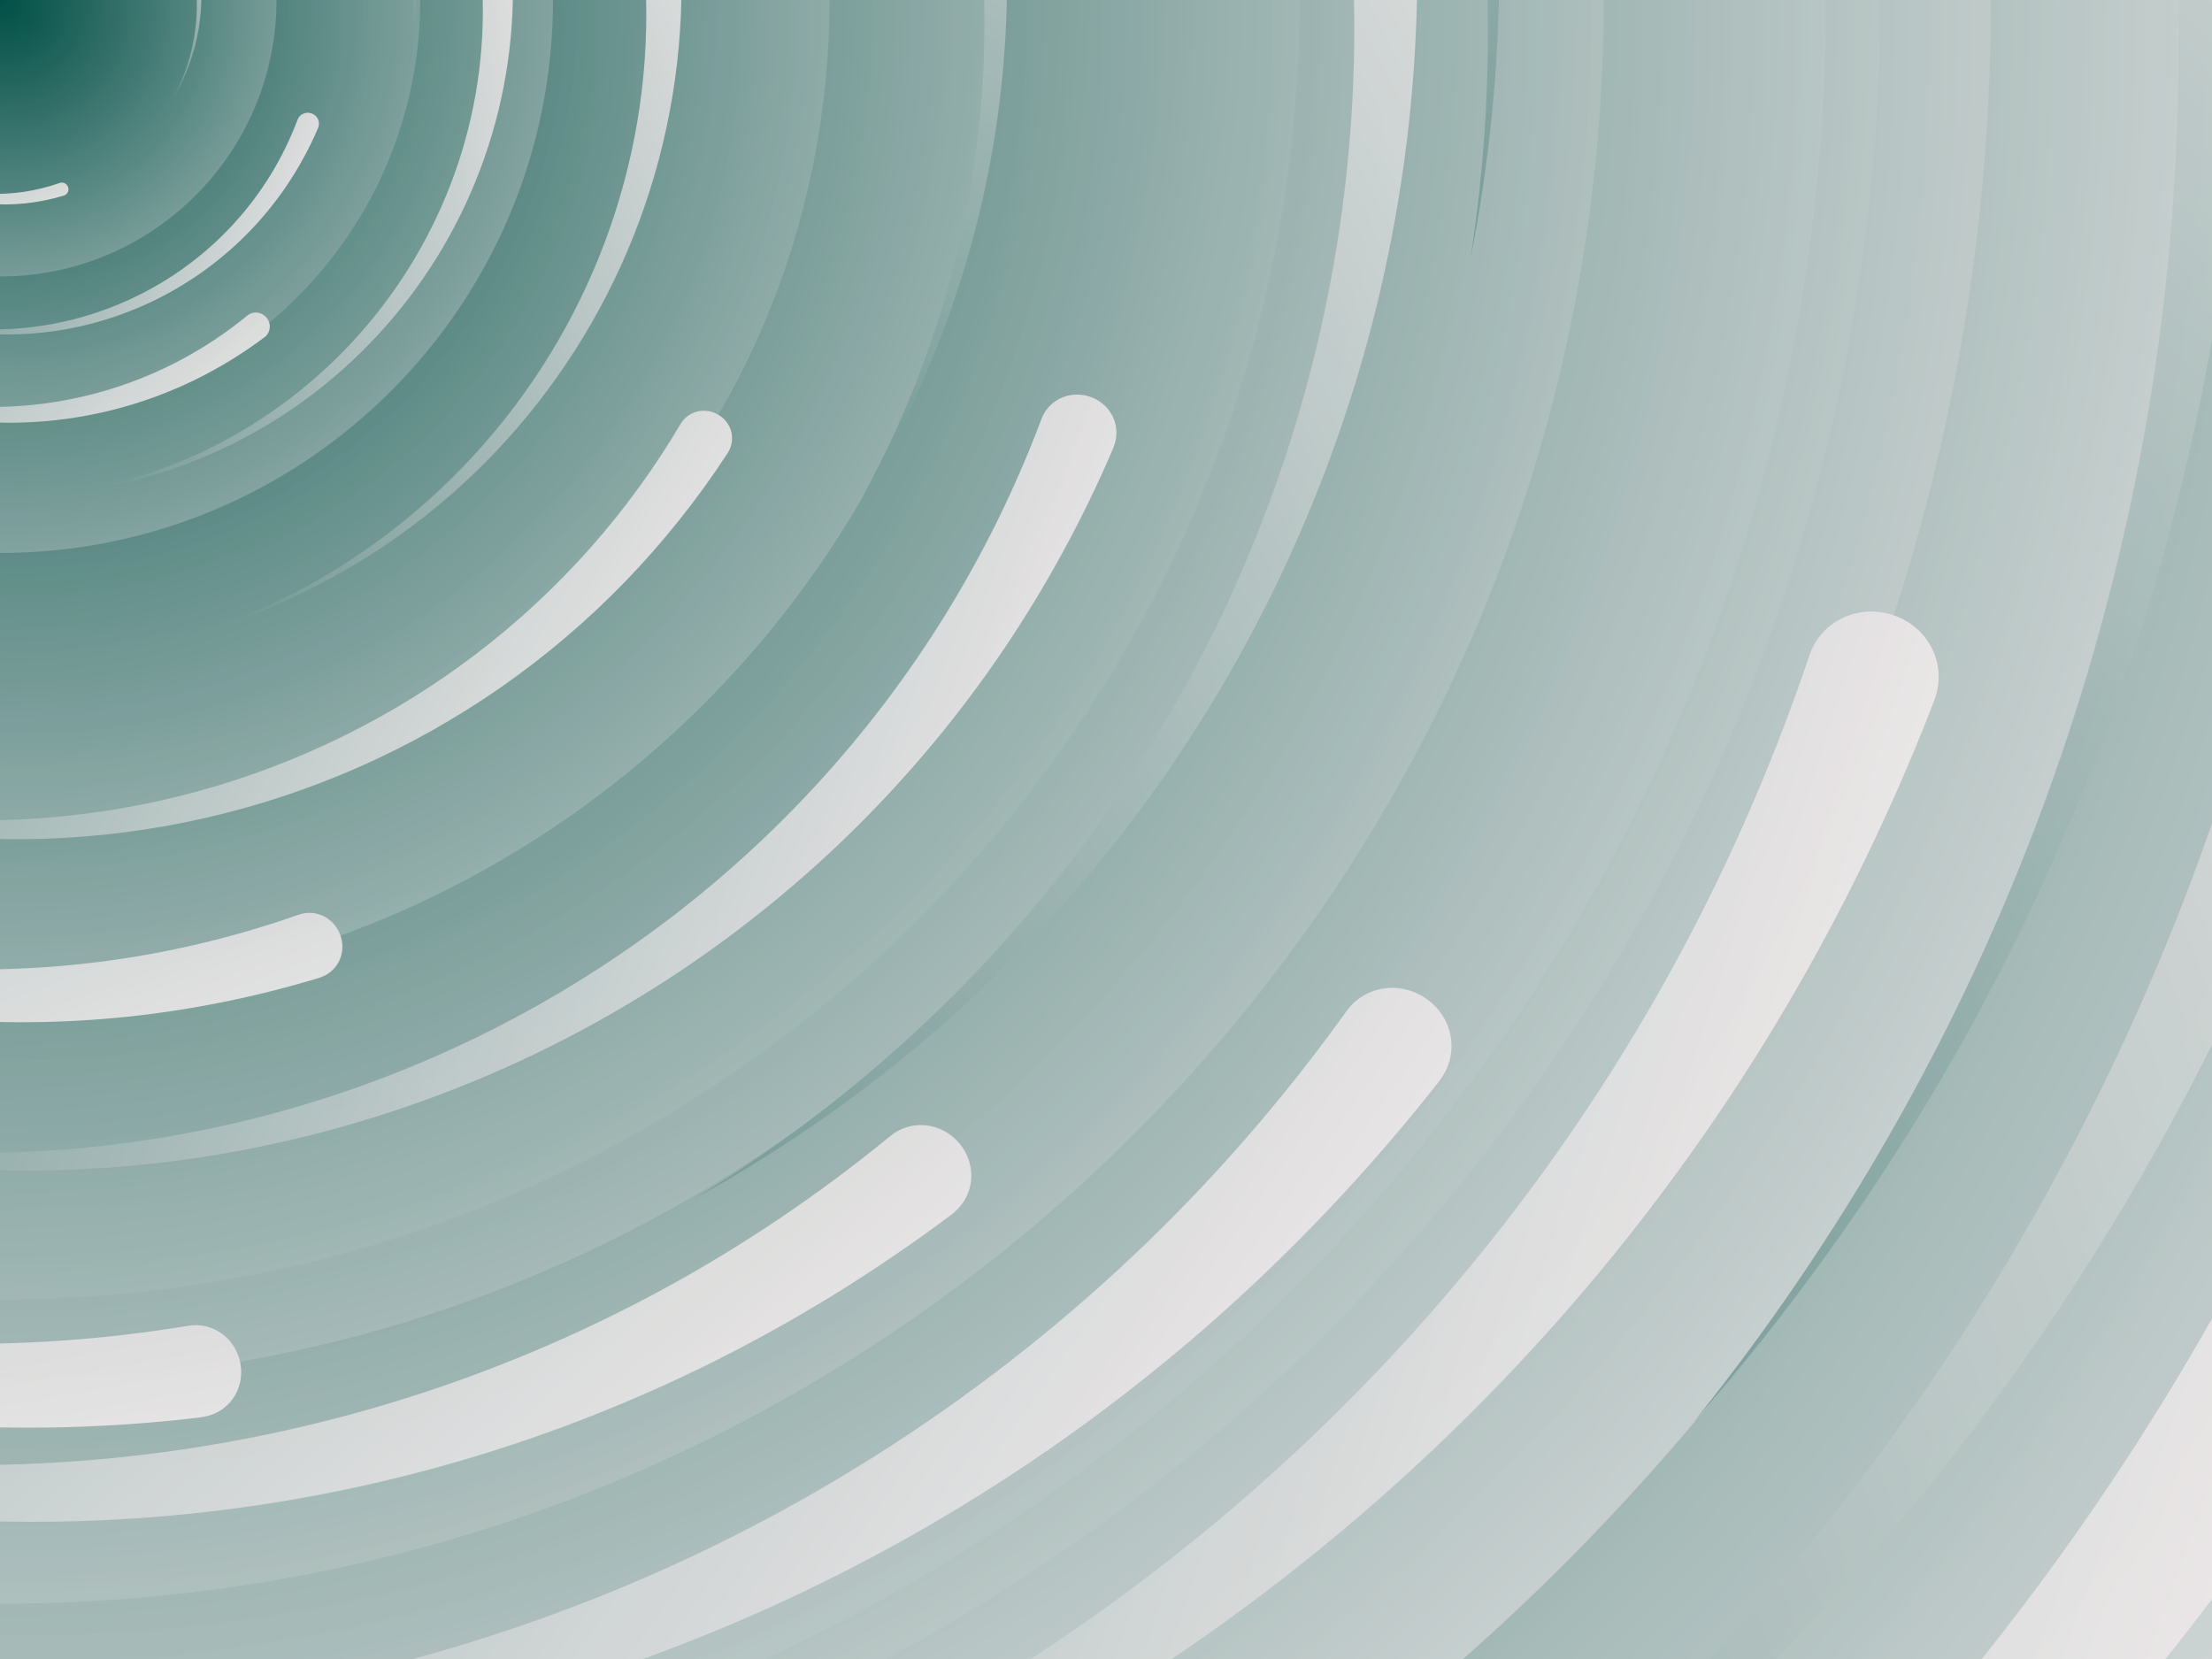
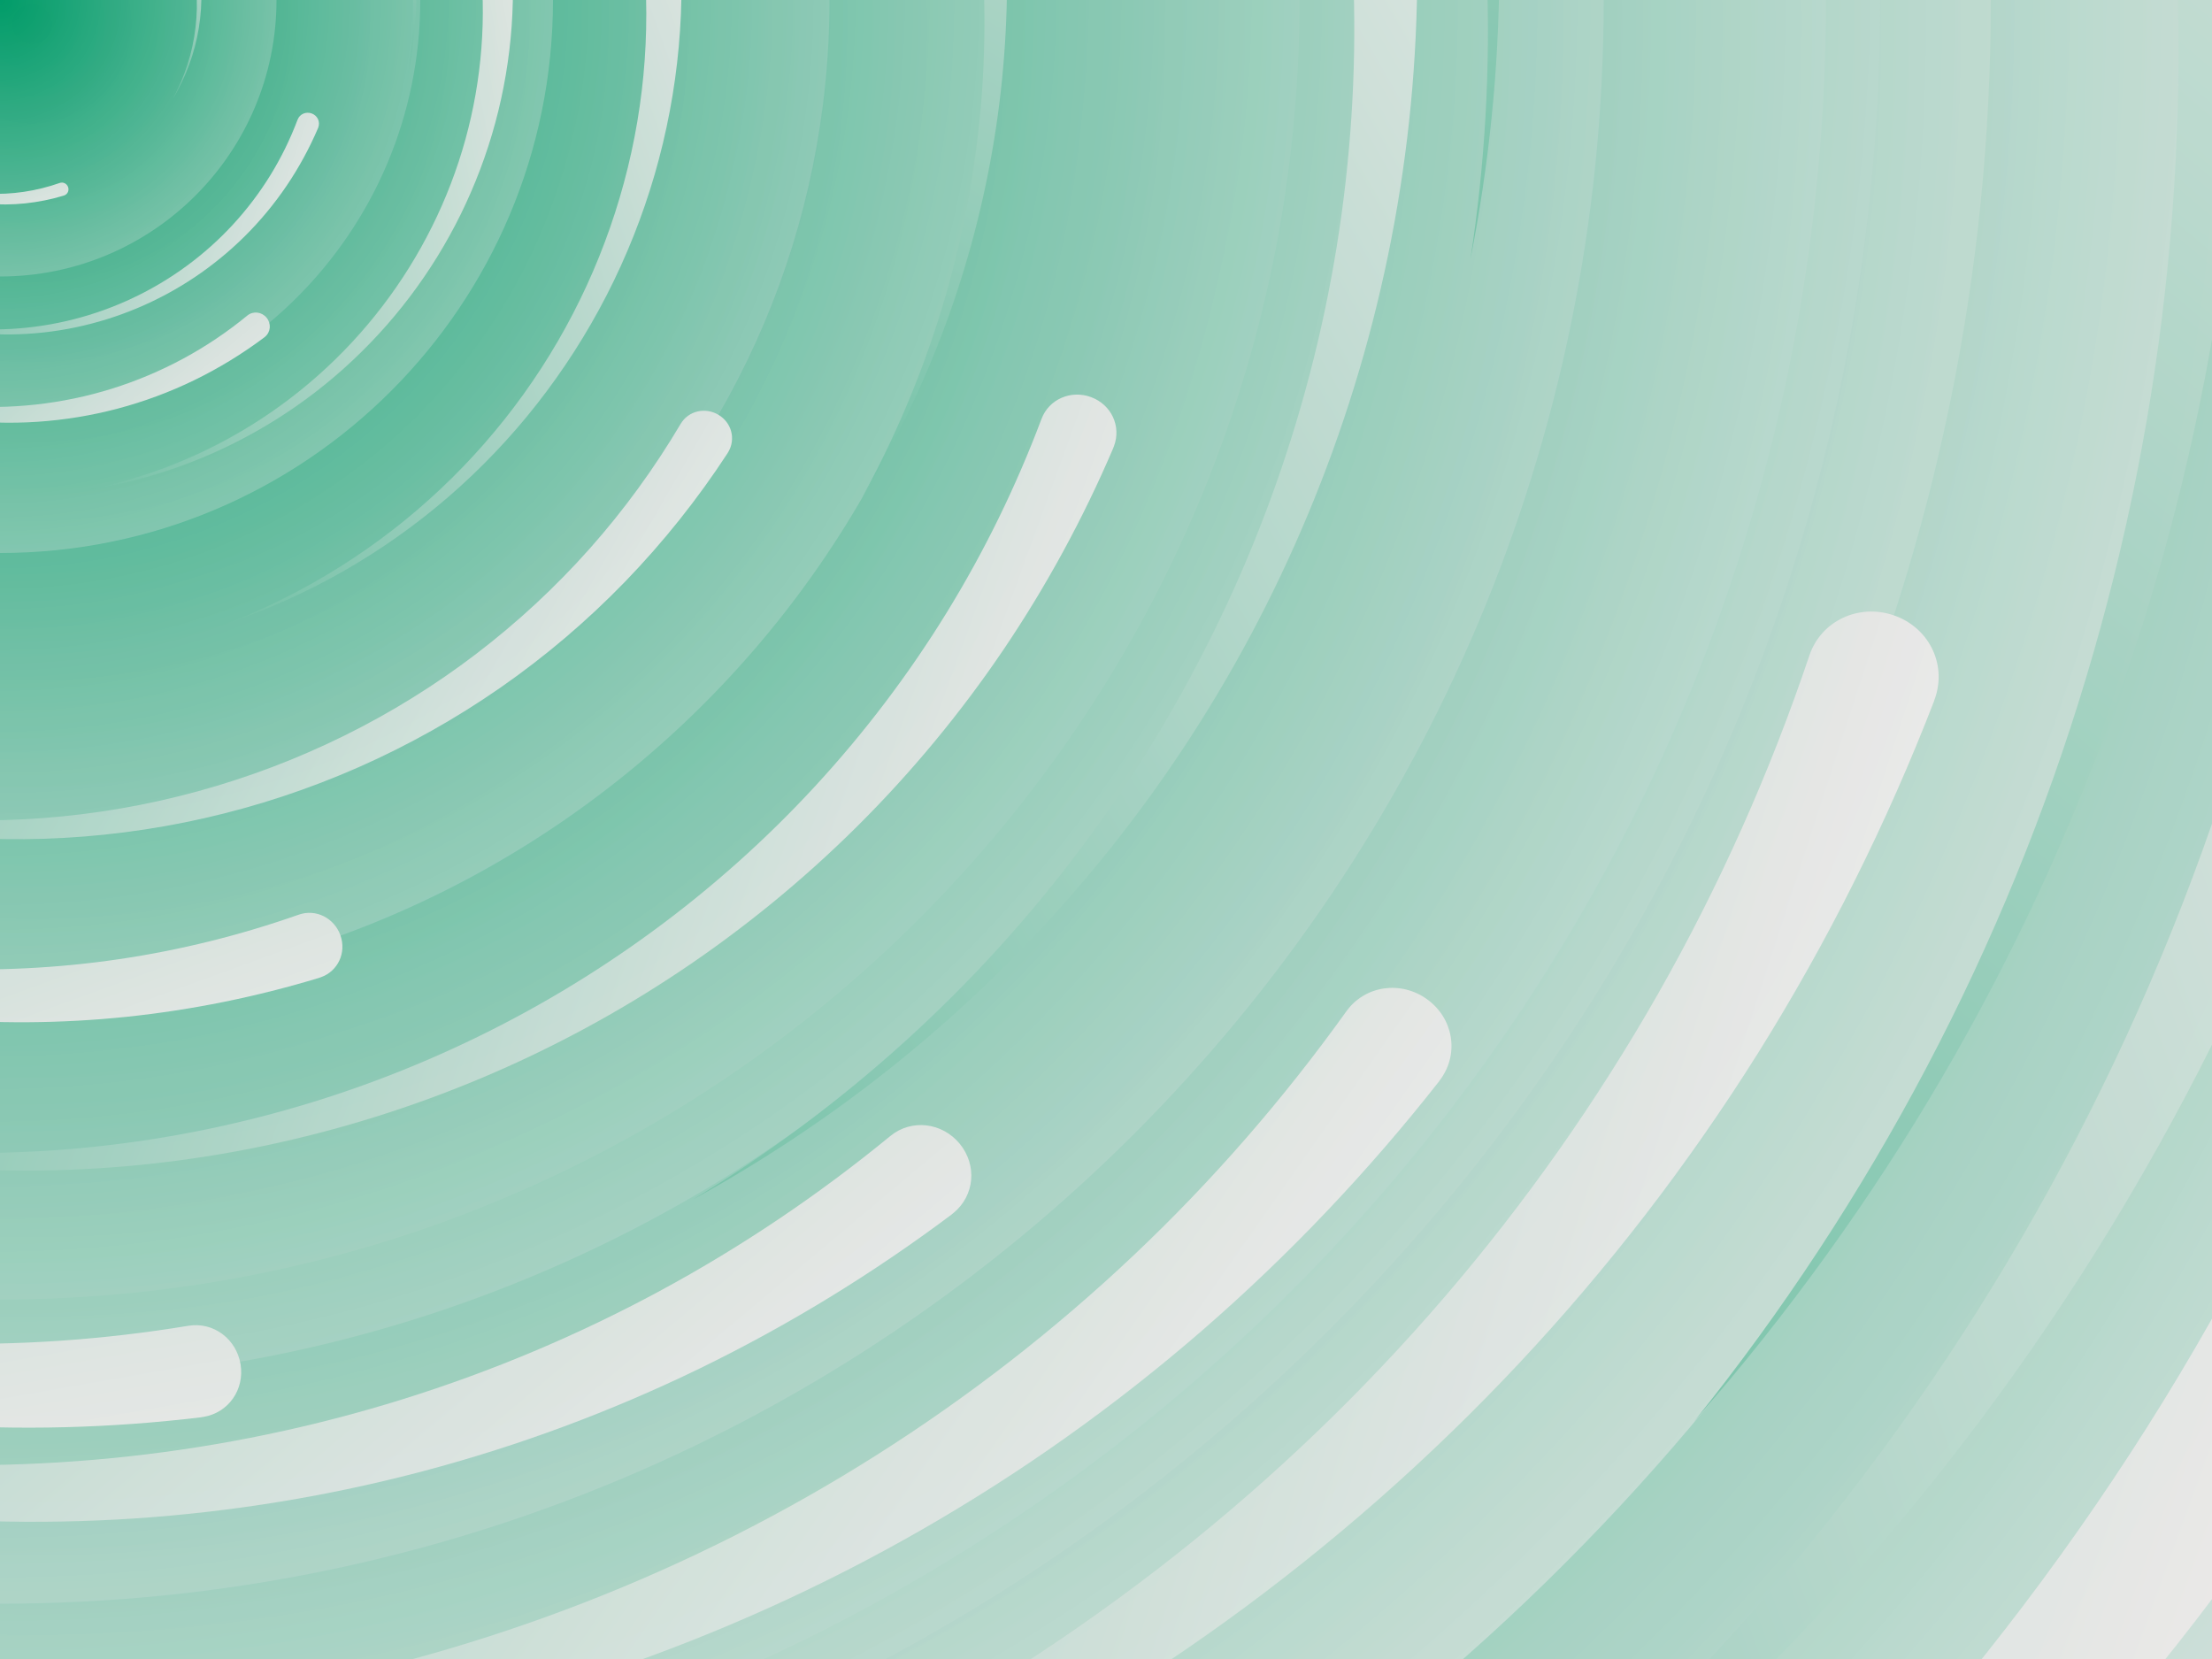
<svg xmlns="http://www.w3.org/2000/svg" viewBox="0 0 2000 1500">
  <rect fill="#F3ECED" width="2000" height="1500" />
  <defs>
    <radialGradient id="a" gradientUnits="objectBoundingBox">
-       <stop offset="0" stop-color="#004F46" />
+       <stop offset="0" stop-color="#009B68" />
      <stop offset="1" stop-color="#F3ECED" />
    </radialGradient>
    <linearGradient id="b" gradientUnits="userSpaceOnUse" x1="0" y1="750" x2="1550" y2="750">
-       <stop offset="0" stop-color="#7a9e9a" />
+       <stop offset="0" stop-color="#7ac4ab" />
      <stop offset="1" stop-color="#F3ECED" />
    </linearGradient>
    <path id="s" fill="url(#b)" d="M1549.2 51.6c-5.4 99.1-20.2 197.6-44.2 293.6c-24.1 96-57.4 189.4-99.3 278.6c-41.9 89.2-92.4 174.1-150.3 253.3c-58 79.2-123.4 152.6-195.1 219c-71.7 66.4-149.6 125.8-232.2 177.2c-82.7 51.4-170.1 94.7-260.7 129.1c-90.6 34.4-184.4 60-279.5 76.3C192.6 1495 96.1 1502 0 1500c96.1-2.1 191.8-13.3 285.4-33.6c93.6-20.2 185-49.5 272.5-87.2c87.6-37.7 171.3-83.8 249.6-137.3c78.4-53.5 151.5-114.5 217.9-181.7c66.5-67.2 126.4-140.7 178.6-218.9c52.3-78.3 96.9-161.4 133-247.9c36.1-86.5 63.8-176.2 82.6-267.6c18.8-91.4 28.6-184.4 29.6-277.4c0.3-27.6 23.2-48.7 50.8-48.4s49.5 21.8 49.2 49.5c0 0.7 0 1.3-0.1 2L1549.2 51.6z" />
    <g id="g">
      <use href="#s" transform="scale(0.12) rotate(60)" />
      <use href="#s" transform="scale(0.2) rotate(10)" />
      <use href="#s" transform="scale(0.25) rotate(40)" />
      <use href="#s" transform="scale(0.3) rotate(-20)" />
      <use href="#s" transform="scale(0.4) rotate(-30)" />
      <use href="#s" transform="scale(0.5) rotate(20)" />
      <use href="#s" transform="scale(0.6) rotate(60)" />
      <use href="#s" transform="scale(0.7) rotate(10)" />
      <use href="#s" transform="scale(0.835) rotate(-40)" />
      <use href="#s" transform="scale(0.9) rotate(40)" />
      <use href="#s" transform="scale(1.05) rotate(25)" />
      <use href="#s" transform="scale(1.2) rotate(8)" />
      <use href="#s" transform="scale(1.333) rotate(-60)" />
      <use href="#s" transform="scale(1.45) rotate(-30)" />
      <use href="#s" transform="scale(1.6) rotate(10)" />
    </g>
  </defs>
  <g transform="rotate(0 0 0)">
    <g transform="rotate(0 0 0)">
      <circle fill="url(#a)" r="3000" />
      <g opacity="0.5">
        <circle fill="url(#a)" r="2000" />
        <circle fill="url(#a)" r="1800" />
        <circle fill="url(#a)" r="1700" />
        <circle fill="url(#a)" r="1651" />
        <circle fill="url(#a)" r="1450" />
        <circle fill="url(#a)" r="1250" />
        <circle fill="url(#a)" r="1175" />
        <circle fill="url(#a)" r="900" />
        <circle fill="url(#a)" r="750" />
        <circle fill="url(#a)" r="500" />
        <circle fill="url(#a)" r="380" />
        <circle fill="url(#a)" r="250" />
      </g>
      <g transform="rotate(0 0 0)">
        <use href="#g" transform="rotate(10)" />
        <use href="#g" transform="rotate(120)" />
        <use href="#g" transform="rotate(240)" />
      </g>
      <circle fill-opacity="0.1" fill="url(#a)" r="3000" />
    </g>
  </g>
</svg>
